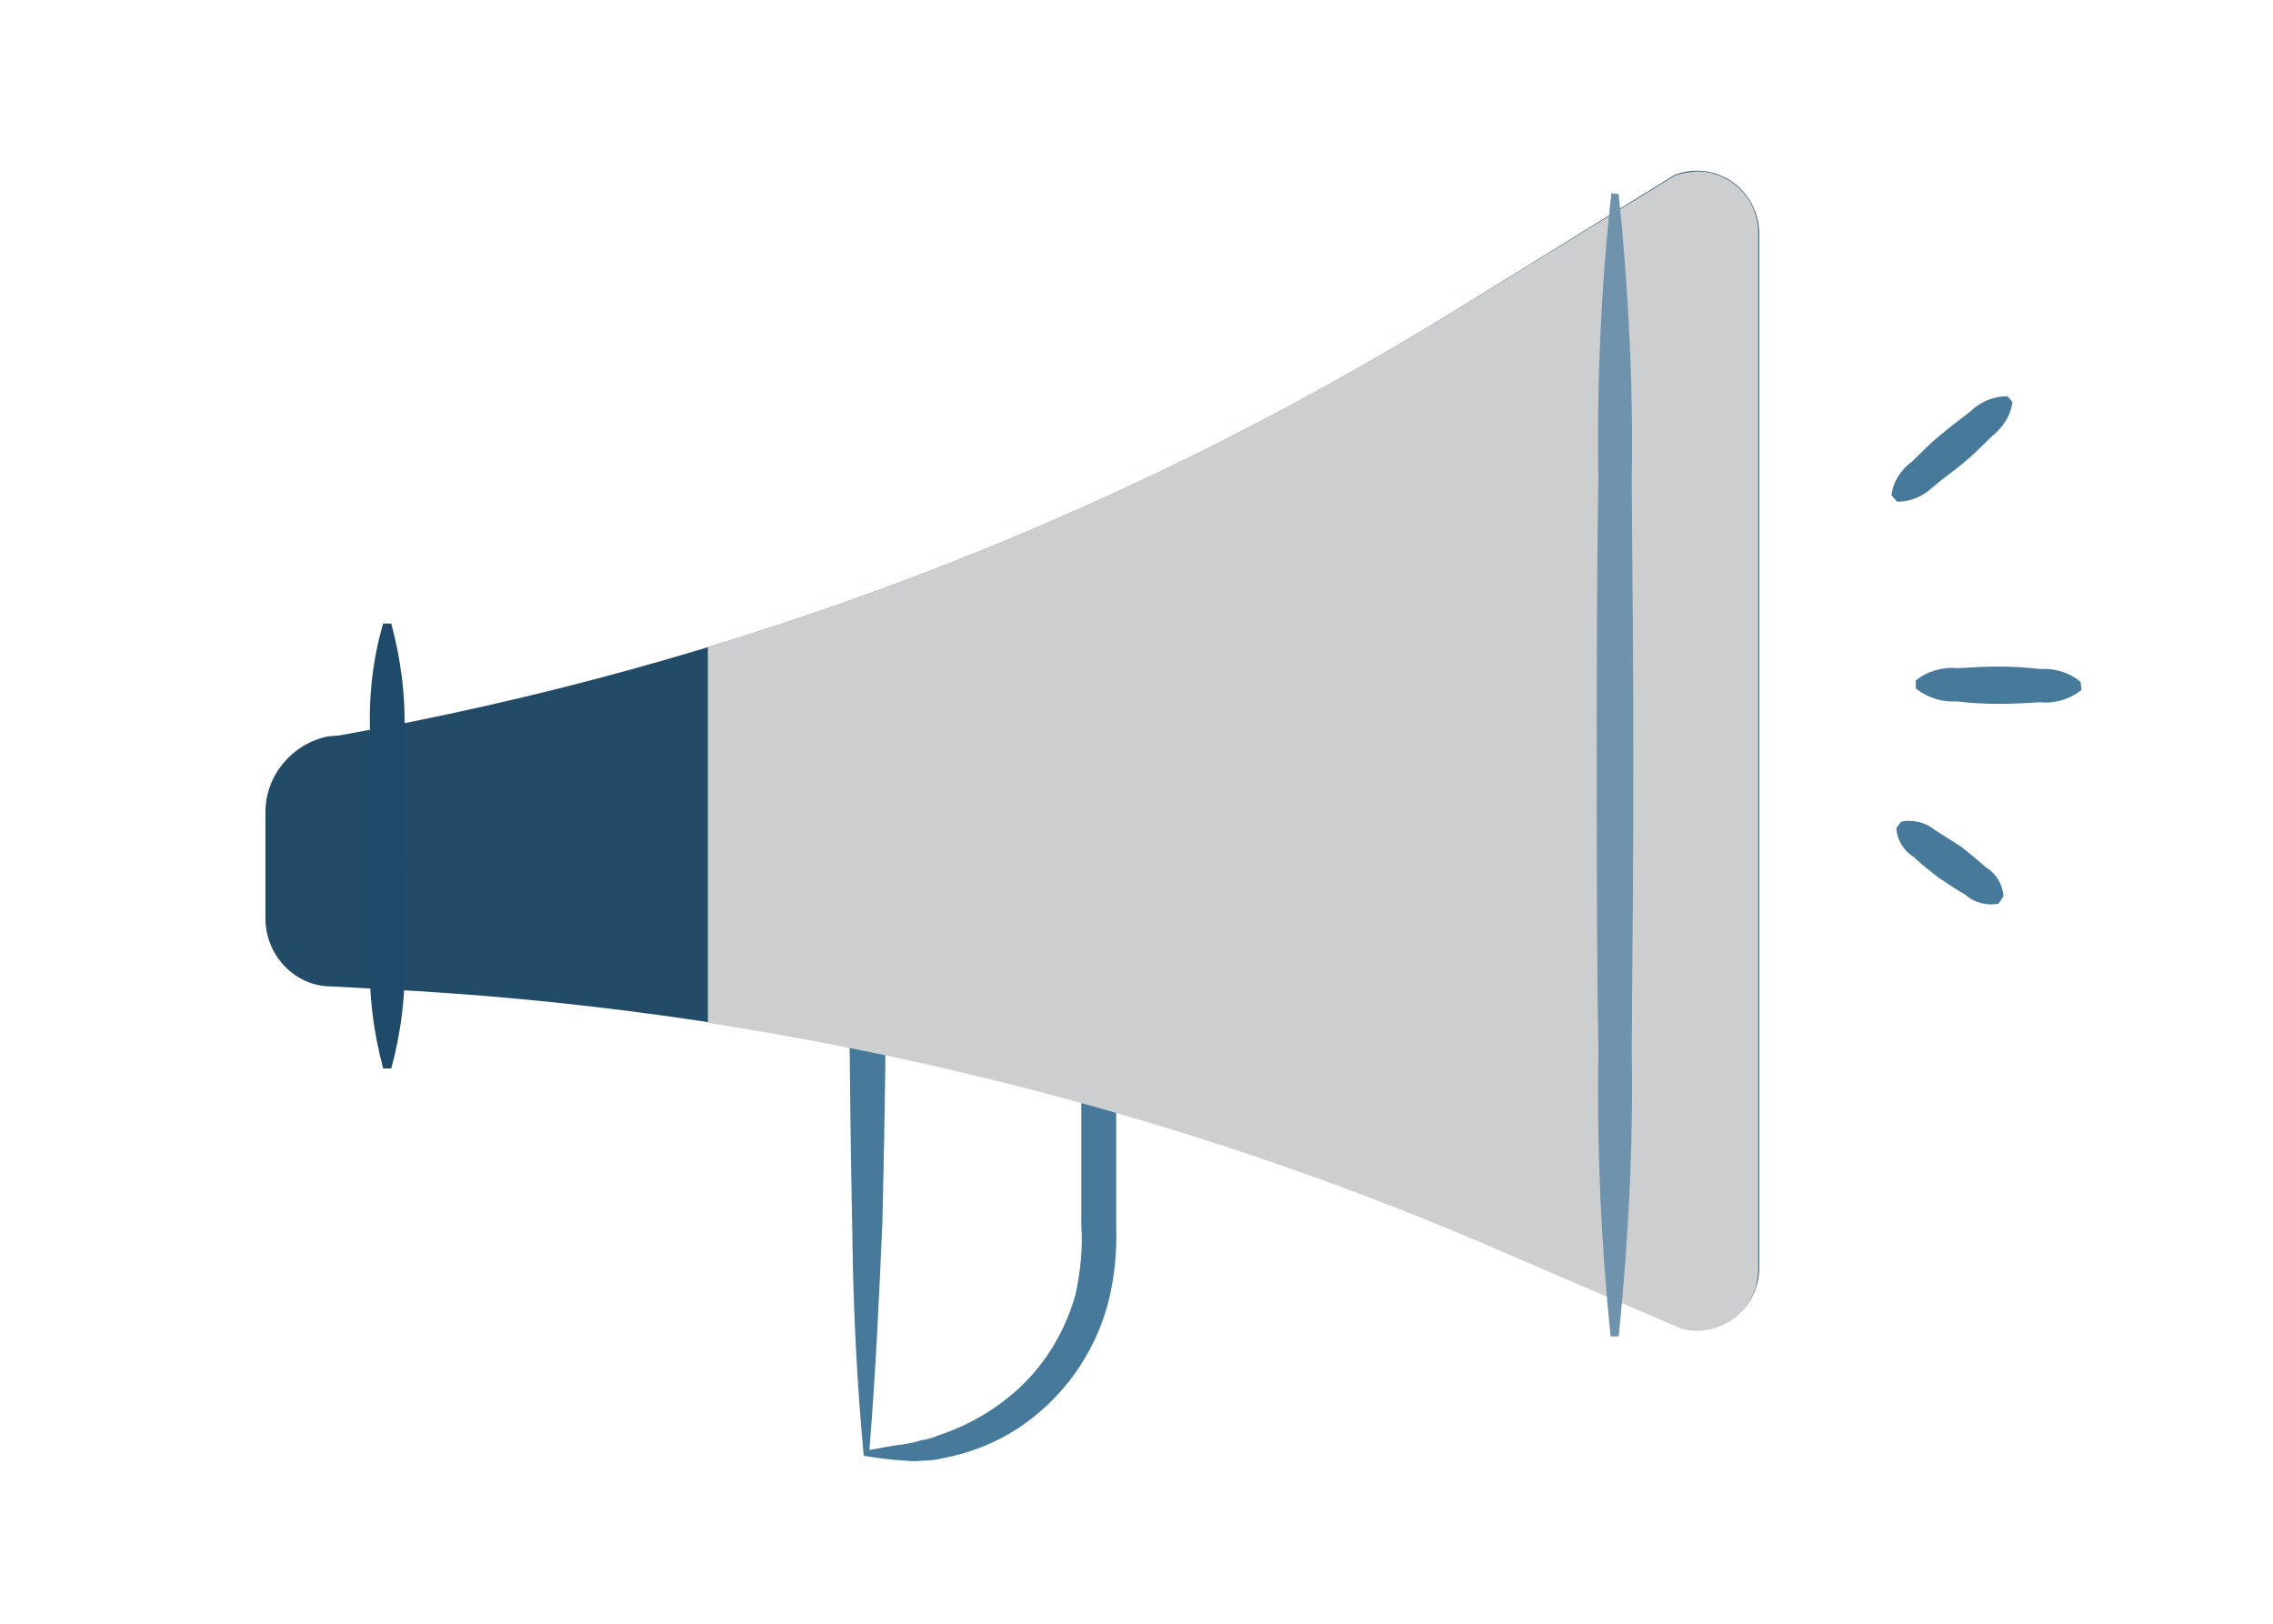
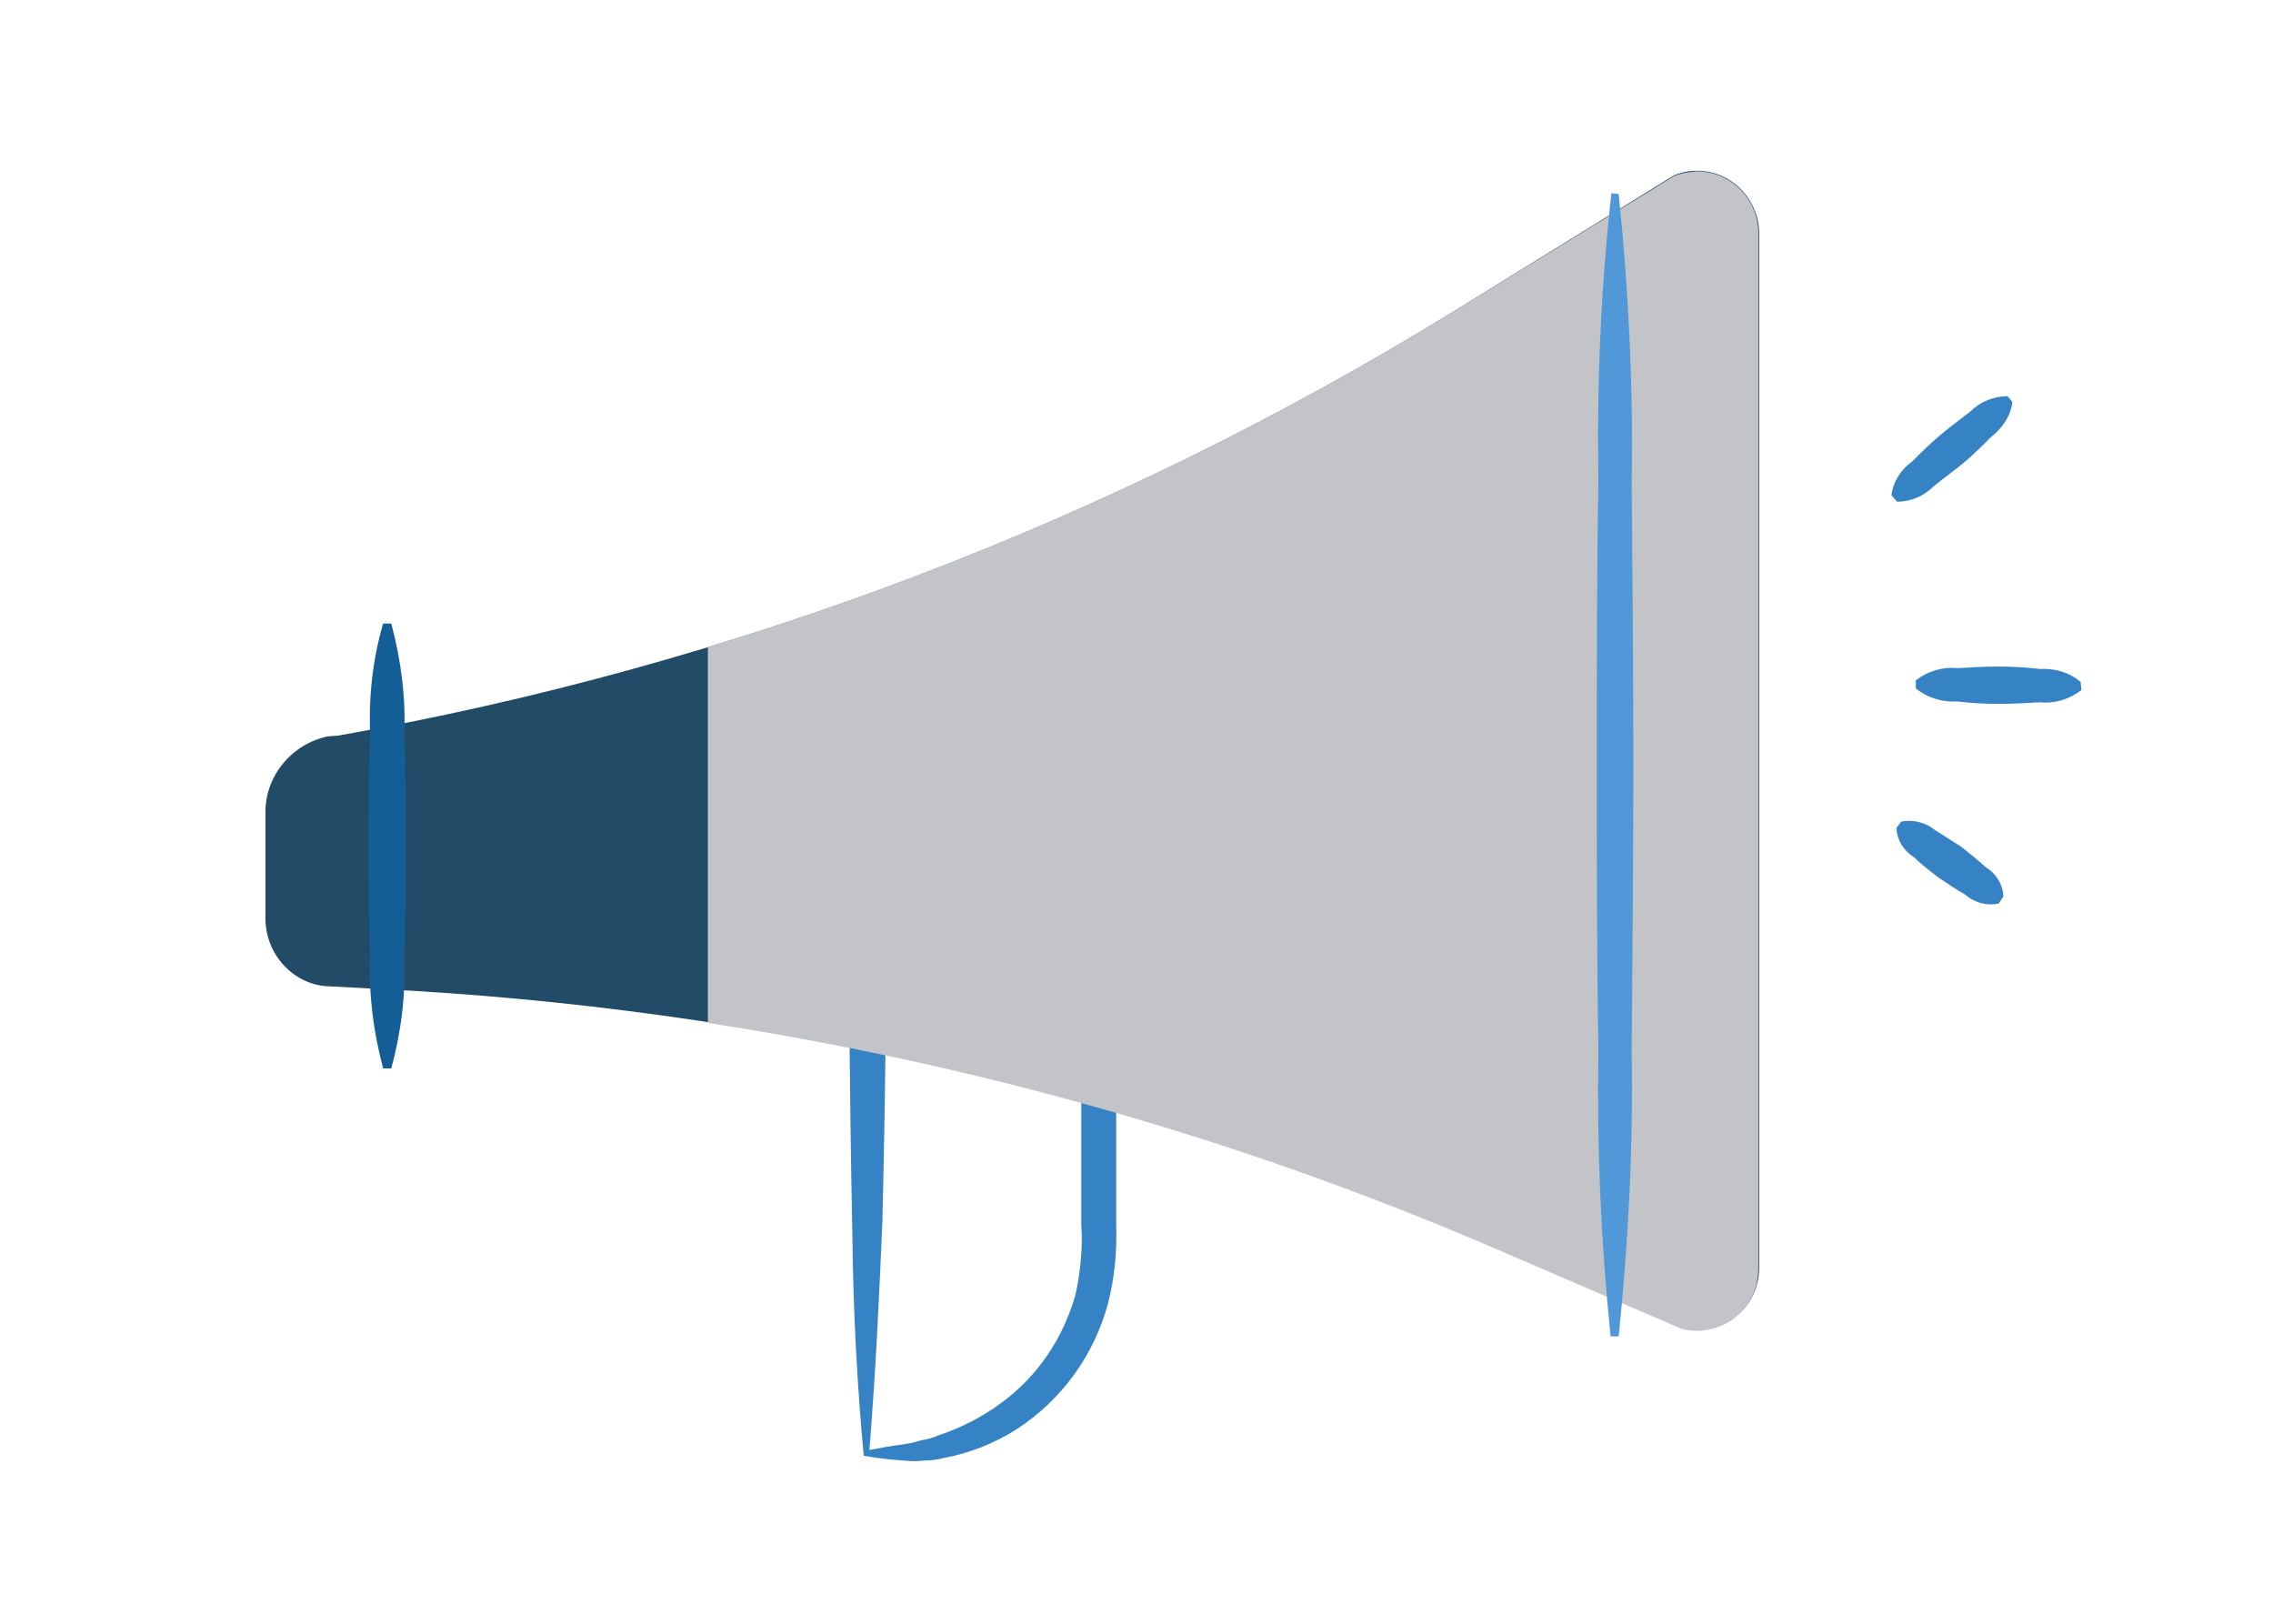
<svg xmlns="http://www.w3.org/2000/svg" viewBox="0 0 280 200">
-   <path d="m107.1 178.6c1.6-.3 2.6-.5 4.2-.7l1.1-.2 1.1-.3c.7-.1 1.4-.3 2.1-.6 2.7-.9 5.3-2.2 7.6-3.9 4.6-3.3 7.8-8.1 9.3-13.5.6-2.8.9-5.7.7-8.5v-27.3l2.1 2.2h-28.4l2.2-2.2c0 8.9-.2 17.9-.4 26.9-.4 9.1-.8 18.1-1.6 28.1zm-.7.7c-.8-8.5-1.3-17.8-1.4-27.2-.2-9.4-.3-18.9-.4-28.4v-2.2h32.9v29.5c.1 3.2-.2 6.4-1 9.5-1.7 6.4-5.7 11.9-11.2 15.5-2.8 1.8-5.9 3-9.1 3.6-.8.2-1.6.3-2.4.3-.8.1-1.6.1-2.4 0-1.7-.1-3.4-.3-5-.6z" fill="#46799a" />
+   <path d="m107.1 178.6c1.6-.3 2.6-.5 4.2-.7l1.1-.2 1.1-.3c.7-.1 1.4-.3 2.1-.6 2.7-.9 5.3-2.2 7.6-3.9 4.6-3.3 7.8-8.1 9.3-13.5.6-2.8.9-5.7.7-8.5v-27.3l2.1 2.2h-28.4l2.2-2.2c0 8.9-.2 17.9-.4 26.9-.4 9.1-.8 18.1-1.6 28.1zm-.7.7c-.8-8.5-1.3-17.8-1.4-27.2-.2-9.4-.3-18.9-.4-28.4v-2.2h32.9v29.5c.1 3.2-.2 6.4-1 9.5-1.7 6.4-5.7 11.9-11.2 15.5-2.8 1.8-5.9 3-9.1 3.6-.8.2-1.6.3-2.4.3-.8.1-1.6.1-2.4 0-1.7-.1-3.4-.3-5-.6z" fill="#3582c4" />
  <path d="m32.7 113.3v-13.3c0-4.5 3.3-8.4 7.7-9.3l1.3-.1c48.6-8.6 95.2-26.3 137.3-52.2l27.2-16.8c3.9-1.6 8.3.3 9.9 4.2.4.9.6 1.9.6 2.9v127.5c0 4.2-3.4 7.6-7.6 7.6-.6 0-1.2-.1-1.8-.2l-23.7-10.2a397.92 397.92 0 0 0 -137.2-31.6l-5.6-.3c-4.4 0-8-3.7-8.1-8.2z" fill="#224b68" />
-   <path d="m206.2 21.7-27.2 16.7c-28.7 17.6-59.5 31.5-91.8 41.3v46.3c33.1 5.1 65.5 14.3 96.3 27.5l23.7 10.2c4.1 1 8.2-1.5 9.2-5.6.1-.6.2-1.2.2-1.8v-127.6c0-4.2-3.4-7.6-7.6-7.6-.9.1-1.9.2-2.8.6z" fill="#ccced0" />
-   <path d="m48.2 76.8c1.2 4.5 1.8 9.1 1.6 13.7.2 4.6.2 9.2.2 13.7 0 4.6 0 9.2-.2 13.7.2 4.6-.4 9.3-1.6 13.7h-1c-1.2-4.5-1.8-9.1-1.6-13.7-.2-4.6-.2-9.2-.2-13.7 0-4.6 0-9.2.2-13.7-.2-4.6.3-9.3 1.6-13.7z" fill="#204a69" />
-   <path d="m247.9 49.5c-.2 1.7-1.2 3.2-2.6 4.3-1.1 1.1-2.2 2.2-3.4 3.2s-2.5 1.9-3.7 2.9c-1.2 1.2-2.8 1.9-4.5 1.9l-.7-.8c.2-1.7 1.2-3.2 2.6-4.2 1.1-1.1 2.2-2.2 3.4-3.2s2.4-1.9 3.7-2.9c1.2-1.2 2.9-1.9 4.6-1.9zm8.5 35.5c-1.4 1.1-3.3 1.7-5.1 1.5-1.7.1-3.4.2-5.1.2s-3.4-.1-5.1-.3c-1.8.1-3.6-.4-5.1-1.6v-1c1.4-1.1 3.3-1.7 5.1-1.5 1.7-.1 3.4-.2 5.1-.2s3.4.1 5.1.3c1.8-.1 3.6.4 5 1.6zm-10.2 26.3c-1.4.3-3-.1-4.1-1.1-1.1-.6-2.2-1.4-3.3-2.1-1-.8-2.1-1.6-3-2.5-1.3-.8-2.1-2.1-2.2-3.6l.6-.8c1.4-.3 3 .1 4.1 1l3.3 2.1c1 .8 2 1.6 3 2.5 1.3.8 2.1 2.1 2.2 3.6z" fill="#46799a" />
-   <path d="m199.4 23.9c1.2 11.7 1.8 23.4 1.6 35.2.1 11.7.2 23.5.2 35.2s-.1 23.5-.2 35.1c.2 11.7-.4 23.5-1.6 35.2h-1c-1.2-11.7-1.7-23.4-1.5-35.2-.2-11.7-.2-23.5-.2-35.2s0-23.5.2-35.2c-.2-11.7.3-23.5 1.6-35.2l.9.1z" fill="#6f93ad" />
+   <path d="m206.2 21.7-27.2 16.7c-28.7 17.6-59.5 31.5-91.8 41.3v46.3c33.1 5.1 65.5 14.3 96.3 27.5l23.7 10.2c4.1 1 8.2-1.5 9.2-5.6.1-.6.2-1.2.2-1.8v-127.6c0-4.2-3.4-7.6-7.6-7.6-.9.1-1.9.2-2.8.6z" fill="#c3c4c7" />
+   <path d="m48.2 76.8c1.2 4.5 1.8 9.1 1.6 13.7.2 4.6.2 9.2.2 13.7 0 4.6 0 9.2-.2 13.7.2 4.6-.4 9.3-1.6 13.7h-1c-1.2-4.5-1.8-9.1-1.6-13.7-.2-4.6-.2-9.2-.2-13.7 0-4.6 0-9.2.2-13.7-.2-4.6.3-9.3 1.6-13.7z" fill="#135e96" />
+   <path d="m247.9 49.5c-.2 1.7-1.2 3.2-2.6 4.3-1.1 1.1-2.2 2.2-3.4 3.2s-2.5 1.9-3.7 2.9c-1.2 1.2-2.8 1.9-4.5 1.9l-.7-.8c.2-1.7 1.2-3.2 2.6-4.2 1.1-1.1 2.2-2.2 3.4-3.2s2.4-1.9 3.7-2.9c1.2-1.2 2.9-1.9 4.6-1.9zm8.5 35.5c-1.4 1.1-3.3 1.7-5.1 1.5-1.7.1-3.4.2-5.1.2s-3.4-.1-5.1-.3c-1.8.1-3.6-.4-5.1-1.6v-1c1.4-1.1 3.3-1.7 5.1-1.5 1.7-.1 3.4-.2 5.1-.2s3.4.1 5.1.3c1.8-.1 3.6.4 5 1.6zm-10.2 26.3c-1.4.3-3-.1-4.1-1.1-1.1-.6-2.2-1.4-3.3-2.1-1-.8-2.1-1.6-3-2.5-1.3-.8-2.1-2.1-2.2-3.6l.6-.8c1.4-.3 3 .1 4.1 1l3.3 2.1c1 .8 2 1.6 3 2.5 1.3.8 2.1 2.1 2.2 3.6z" fill="#3582c4" />
+   <path d="m199.4 23.9c1.2 11.7 1.8 23.4 1.6 35.2.1 11.7.2 23.5.2 35.2s-.1 23.5-.2 35.1c.2 11.7-.4 23.5-1.6 35.2h-1c-1.2-11.7-1.7-23.4-1.5-35.2-.2-11.7-.2-23.5-.2-35.2s0-23.5.2-35.2c-.2-11.7.3-23.5 1.6-35.2l.9.1z" fill="#5198d9" />
</svg>
